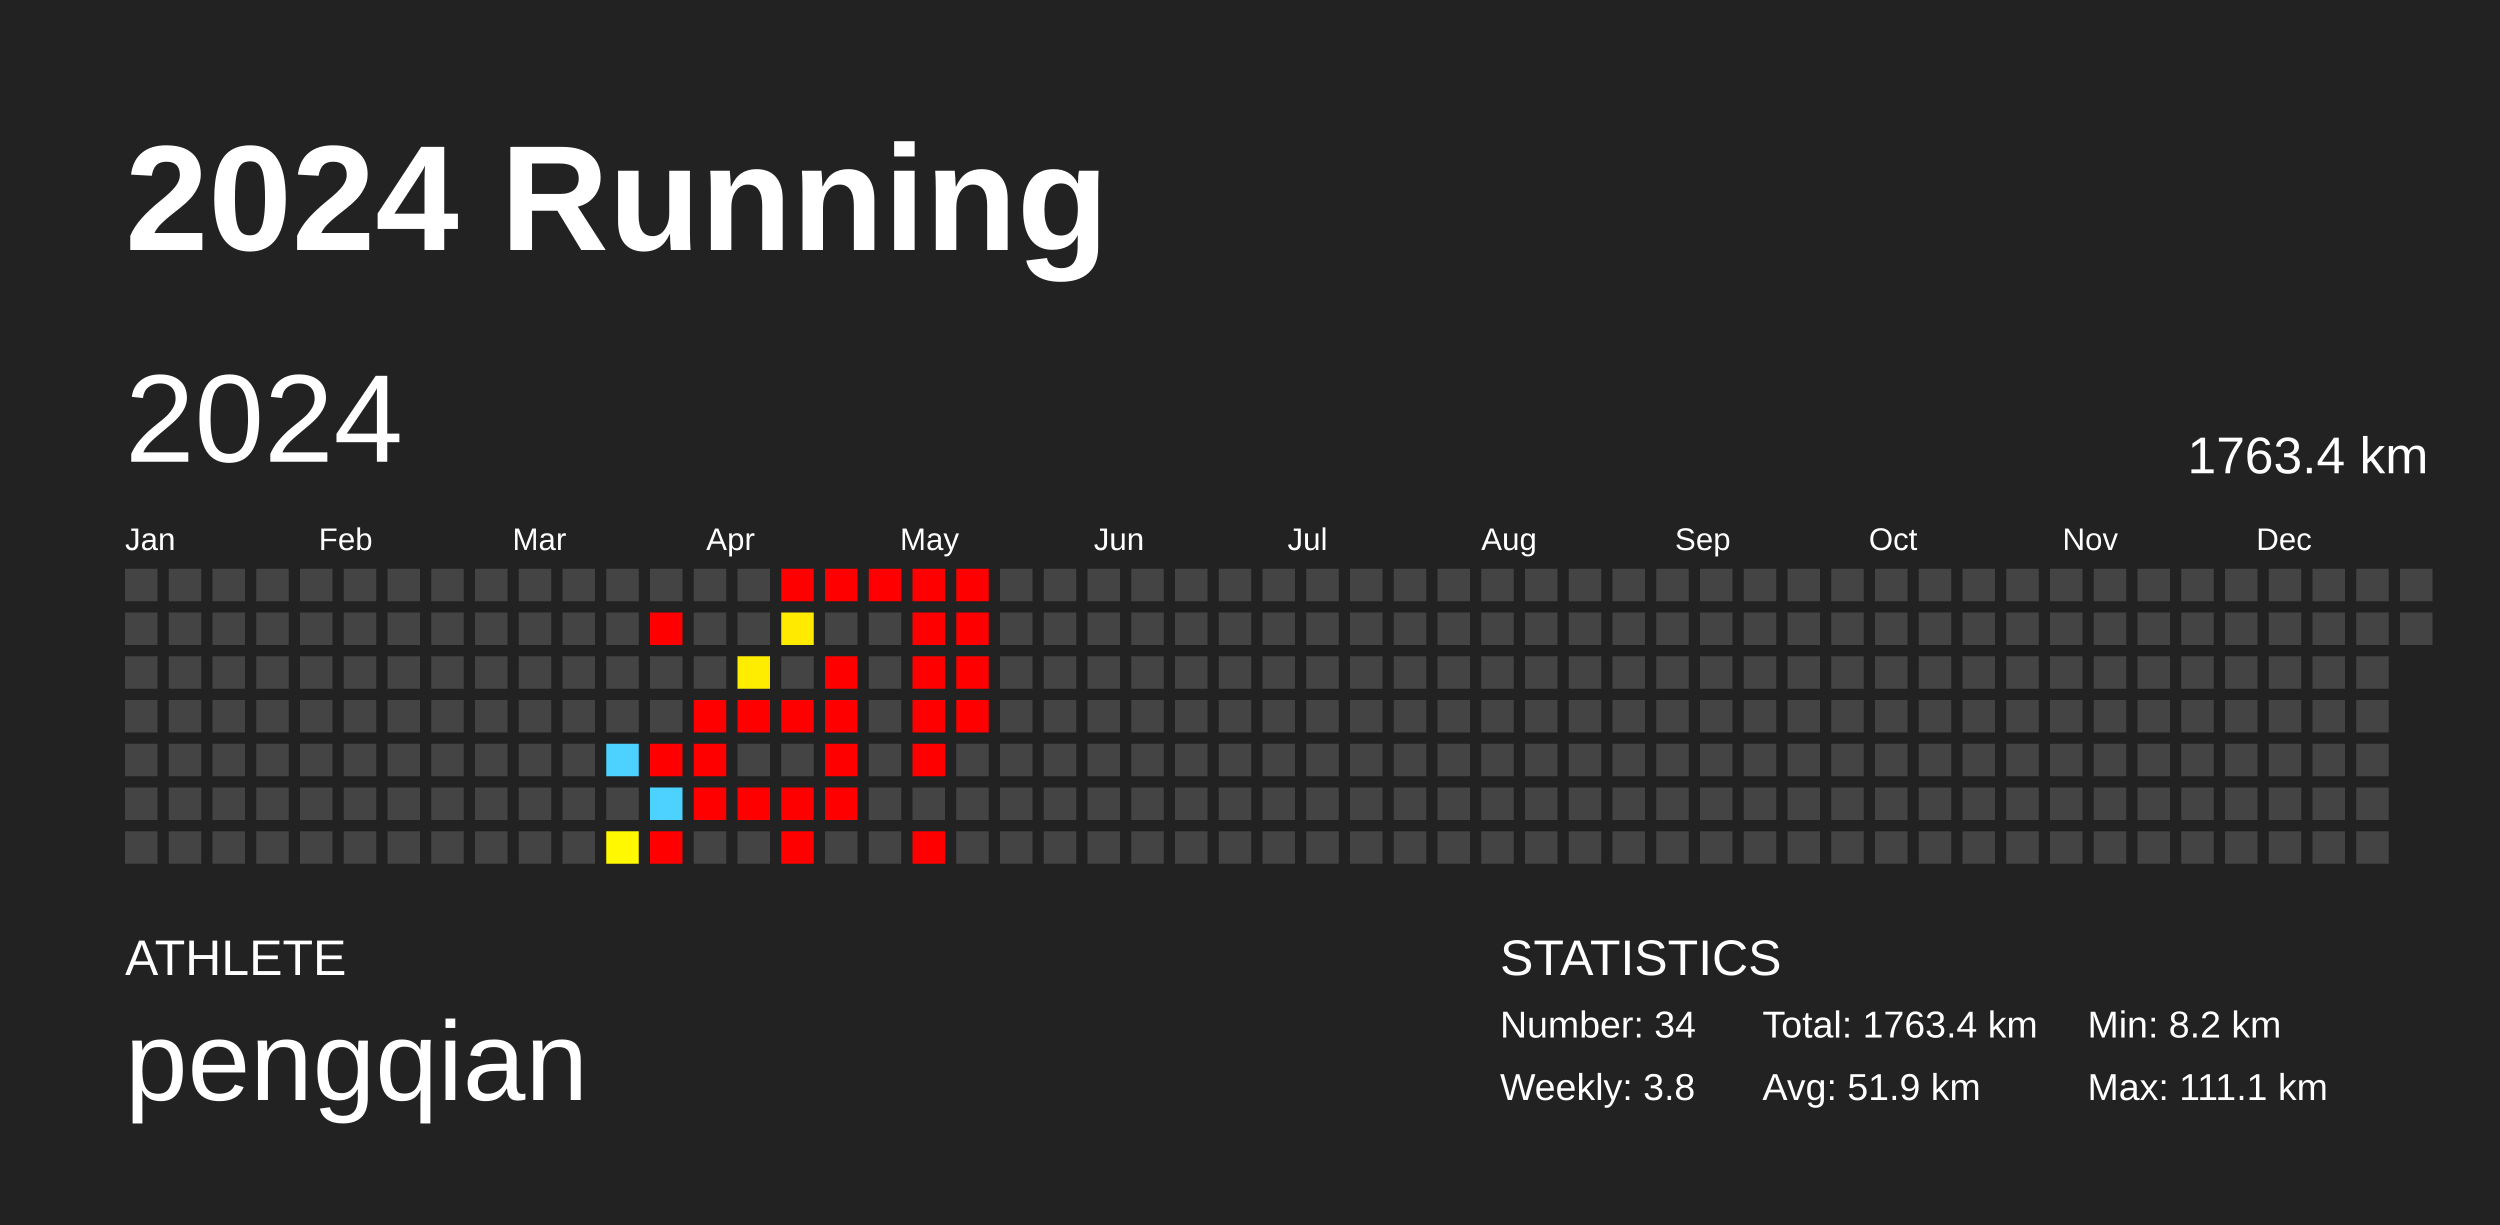
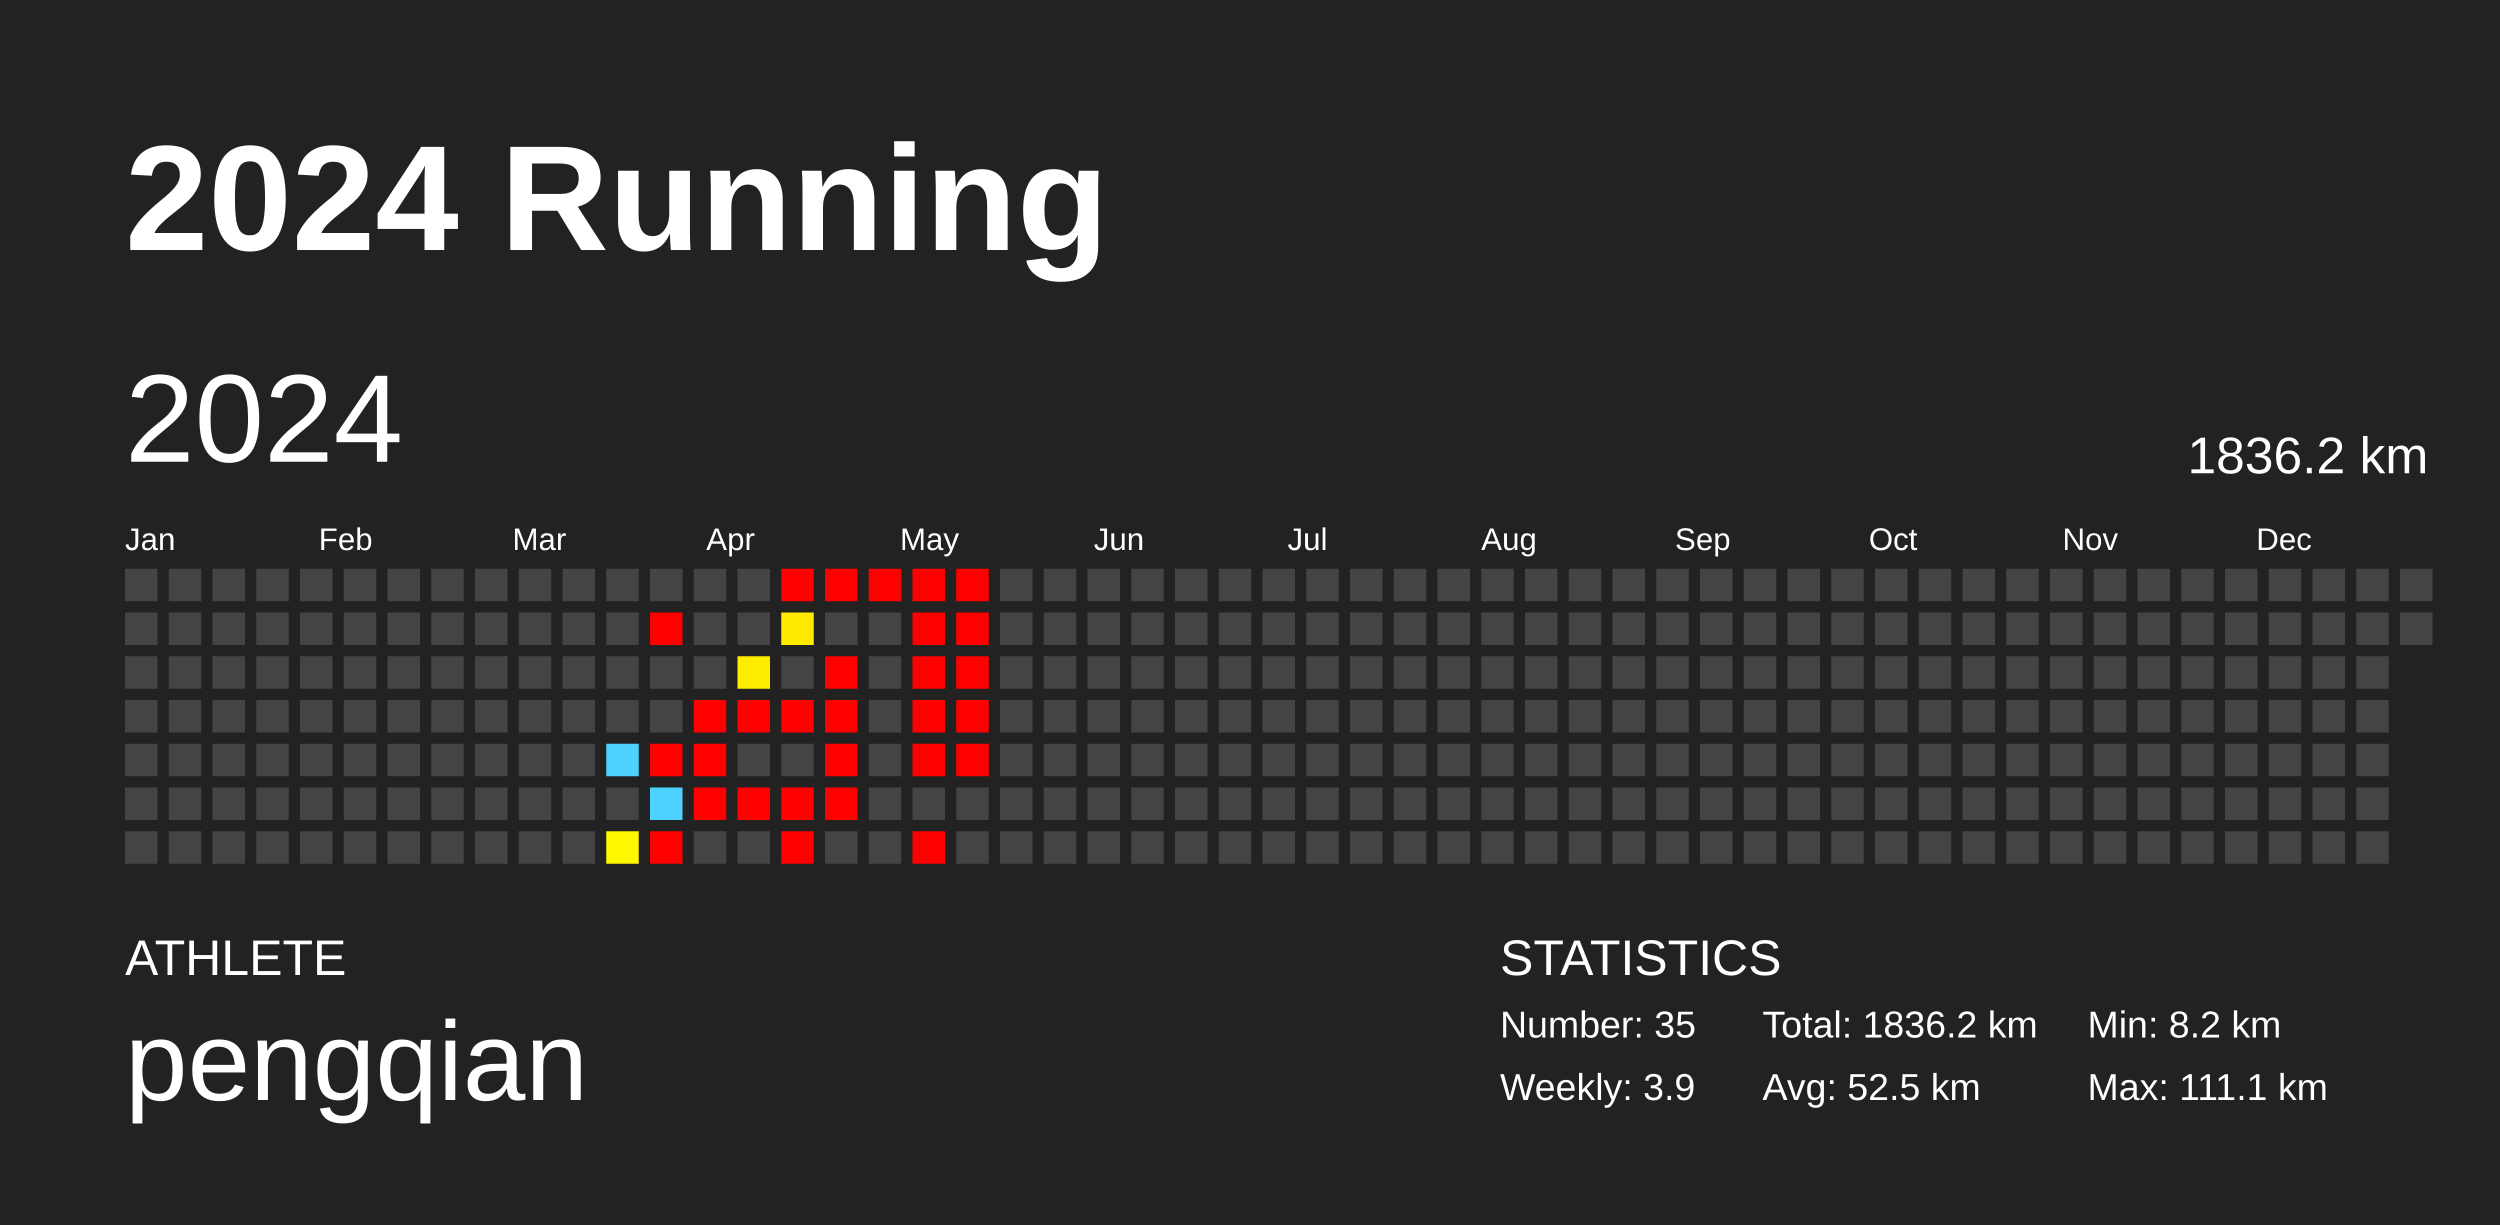
<svg xmlns="http://www.w3.org/2000/svg" baseProfile="full" height="98mm" version="1.1" viewBox="0,0,200,98" width="200mm">
  <defs />
  <rect fill="#222222" height="98" width="200" x="0" y="0" />
  <text fill="#FFFFFF" style="font-size:12px; font-family:Arial; font-weight:bold;" x="10" y="20">2024 Running</text>
  <text fill="#FFFFFF" style="font-size:4px; font-family:Arial" x="10" y="78">ATHLETE</text>
  <text fill="#FFFFFF" style="font-size:9px; font-family:Arial" x="10" y="88">pengqian</text>
  <text fill="#FFFFFF" style="font-size:4px; font-family:Arial" x="120" y="78">STATISTICS</text>
-   <text fill="#FFFFFF" style="font-size:3px; font-family:Arial" x="120" y="83">Number: 34</text>
-   <text fill="#FFFFFF" style="font-size:3px; font-family:Arial" x="120" y="88">Weekly: 3.8</text>
-   <text fill="#FFFFFF" style="font-size:3px; font-family:Arial" x="141" y="83">Total: 1763.4 km</text>
-   <text fill="#FFFFFF" style="font-size:3px; font-family:Arial" x="141" y="88">Avg: 51.9 km</text>
+   <text fill="#FFFFFF" style="font-size:3px; font-family:Arial" x="120" y="83">Number: 35</text>
+   <text fill="#FFFFFF" style="font-size:3px; font-family:Arial" x="120" y="88">Weekly: 3.9</text>
+   <text fill="#FFFFFF" style="font-size:3px; font-family:Arial" x="141" y="83">Total: 1836.2 km</text>
+   <text fill="#FFFFFF" style="font-size:3px; font-family:Arial" x="141" y="88">Avg: 52.5 km</text>
  <text fill="#FFFFFF" style="font-size:3px; font-family:Arial" x="167" y="83">Min: 8.2 km</text>
  <text fill="#FFFFFF" style="font-size:3px; font-family:Arial" x="167" y="88">Max: 111.1 km</text>
  <text dominant-baseline="hanging" fill="#FFFFFF" style="font-size:10.0px; font-family:Arial;" x="10" y="30">2024</text>
-   <text dominant-baseline="hanging" fill="#FFFFFF" style="font-size:4.125px; font-family:Arial;" x="175" y="35">1763.4 km</text>
+   <text dominant-baseline="hanging" fill="#FFFFFF" style="font-size:4.125px; font-family:Arial;" x="175" y="35">1836.2 km</text>
  <text fill="#FFFFFF" style="font-size:2.5px; font-family:Arial" x="10.0" y="44">Jan</text>
  <text fill="#FFFFFF" style="font-size:2.5px; font-family:Arial" x="25.5" y="44">Feb</text>
  <text fill="#FFFFFF" style="font-size:2.5px; font-family:Arial" x="41.0" y="44">Mar</text>
  <text fill="#FFFFFF" style="font-size:2.5px; font-family:Arial" x="56.5" y="44">Apr</text>
  <text fill="#FFFFFF" style="font-size:2.5px; font-family:Arial" x="72.0" y="44">May</text>
  <text fill="#FFFFFF" style="font-size:2.5px; font-family:Arial" x="87.5" y="44">Jun</text>
  <text fill="#FFFFFF" style="font-size:2.5px; font-family:Arial" x="103.0" y="44">Jul</text>
  <text fill="#FFFFFF" style="font-size:2.5px; font-family:Arial" x="118.5" y="44">Aug</text>
  <text fill="#FFFFFF" style="font-size:2.5px; font-family:Arial" x="134.0" y="44">Sep</text>
  <text fill="#FFFFFF" style="font-size:2.5px; font-family:Arial" x="149.5" y="44">Oct</text>
  <text fill="#FFFFFF" style="font-size:2.5px; font-family:Arial" x="165.0" y="44">Nov</text>
  <text fill="#FFFFFF" style="font-size:2.5px; font-family:Arial" x="180.5" y="44">Dec</text>
  <rect fill="#444444" height="2.6" width="2.6" x="10.0" y="45.5" />
  <rect fill="#444444" height="2.6" width="2.6" x="10.0" y="49.0" />
  <rect fill="#444444" height="2.6" width="2.6" x="10.0" y="52.5" />
  <rect fill="#444444" height="2.6" width="2.6" x="10.0" y="56.0" />
  <rect fill="#444444" height="2.6" width="2.6" x="10.0" y="59.5" />
  <rect fill="#444444" height="2.6" width="2.6" x="10.0" y="63.0" />
  <rect fill="#444444" height="2.6" width="2.6" x="10.0" y="66.5" />
  <rect fill="#444444" height="2.6" width="2.6" x="13.5" y="45.5" />
  <rect fill="#444444" height="2.6" width="2.6" x="13.5" y="49.0" />
  <rect fill="#444444" height="2.6" width="2.6" x="13.5" y="52.5" />
  <rect fill="#444444" height="2.6" width="2.6" x="13.5" y="56.0" />
  <rect fill="#444444" height="2.6" width="2.6" x="13.5" y="59.5" />
  <rect fill="#444444" height="2.6" width="2.6" x="13.5" y="63.0" />
  <rect fill="#444444" height="2.6" width="2.6" x="13.5" y="66.5" />
  <rect fill="#444444" height="2.6" width="2.6" x="17.0" y="45.5" />
  <rect fill="#444444" height="2.6" width="2.6" x="17.0" y="49.0" />
  <rect fill="#444444" height="2.6" width="2.6" x="17.0" y="52.5" />
  <rect fill="#444444" height="2.6" width="2.6" x="17.0" y="56.0" />
  <rect fill="#444444" height="2.6" width="2.6" x="17.0" y="59.5" />
  <rect fill="#444444" height="2.6" width="2.6" x="17.0" y="63.0" />
  <rect fill="#444444" height="2.6" width="2.6" x="17.0" y="66.5" />
  <rect fill="#444444" height="2.6" width="2.6" x="20.5" y="45.5" />
  <rect fill="#444444" height="2.6" width="2.6" x="20.5" y="49.0" />
  <rect fill="#444444" height="2.6" width="2.6" x="20.5" y="52.5" />
  <rect fill="#444444" height="2.6" width="2.6" x="20.5" y="56.0" />
  <rect fill="#444444" height="2.6" width="2.6" x="20.5" y="59.5" />
  <rect fill="#444444" height="2.6" width="2.6" x="20.5" y="63.0" />
  <rect fill="#444444" height="2.6" width="2.6" x="20.5" y="66.5" />
  <rect fill="#444444" height="2.6" width="2.6" x="24.0" y="45.5" />
  <rect fill="#444444" height="2.6" width="2.6" x="24.0" y="49.0" />
  <rect fill="#444444" height="2.6" width="2.6" x="24.0" y="52.5" />
  <rect fill="#444444" height="2.6" width="2.6" x="24.0" y="56.0" />
  <rect fill="#444444" height="2.6" width="2.6" x="24.0" y="59.5" />
  <rect fill="#444444" height="2.6" width="2.6" x="24.0" y="63.0" />
  <rect fill="#444444" height="2.6" width="2.6" x="24.0" y="66.5" />
  <rect fill="#444444" height="2.6" width="2.6" x="27.5" y="45.5" />
  <rect fill="#444444" height="2.6" width="2.6" x="27.5" y="49.0" />
  <rect fill="#444444" height="2.6" width="2.6" x="27.5" y="52.5" />
  <rect fill="#444444" height="2.6" width="2.6" x="27.5" y="56.0" />
  <rect fill="#444444" height="2.6" width="2.6" x="27.5" y="59.5" />
  <rect fill="#444444" height="2.6" width="2.6" x="27.5" y="63.0" />
  <rect fill="#444444" height="2.6" width="2.6" x="27.5" y="66.5" />
  <rect fill="#444444" height="2.6" width="2.6" x="31.0" y="45.5" />
  <rect fill="#444444" height="2.6" width="2.6" x="31.0" y="49.0" />
  <rect fill="#444444" height="2.6" width="2.6" x="31.0" y="52.5" />
  <rect fill="#444444" height="2.6" width="2.6" x="31.0" y="56.0" />
  <rect fill="#444444" height="2.6" width="2.6" x="31.0" y="59.5" />
  <rect fill="#444444" height="2.6" width="2.6" x="31.0" y="63.0" />
  <rect fill="#444444" height="2.6" width="2.6" x="31.0" y="66.5" />
  <rect fill="#444444" height="2.6" width="2.6" x="34.5" y="45.5" />
  <rect fill="#444444" height="2.6" width="2.6" x="34.5" y="49.0" />
  <rect fill="#444444" height="2.6" width="2.6" x="34.5" y="52.5" />
  <rect fill="#444444" height="2.6" width="2.6" x="34.5" y="56.0" />
  <rect fill="#444444" height="2.6" width="2.6" x="34.5" y="59.5" />
  <rect fill="#444444" height="2.6" width="2.6" x="34.5" y="63.0" />
  <rect fill="#444444" height="2.6" width="2.6" x="34.5" y="66.5" />
  <rect fill="#444444" height="2.6" width="2.6" x="38.0" y="45.5" />
  <rect fill="#444444" height="2.6" width="2.6" x="38.0" y="49.0" />
  <rect fill="#444444" height="2.6" width="2.6" x="38.0" y="52.5" />
  <rect fill="#444444" height="2.6" width="2.6" x="38.0" y="56.0" />
  <rect fill="#444444" height="2.6" width="2.6" x="38.0" y="59.5" />
  <rect fill="#444444" height="2.6" width="2.6" x="38.0" y="63.0" />
  <rect fill="#444444" height="2.6" width="2.6" x="38.0" y="66.5" />
  <rect fill="#444444" height="2.6" width="2.6" x="41.5" y="45.5" />
  <rect fill="#444444" height="2.6" width="2.6" x="41.5" y="49.0" />
  <rect fill="#444444" height="2.6" width="2.6" x="41.5" y="52.5" />
  <rect fill="#444444" height="2.6" width="2.6" x="41.5" y="56.0" />
  <rect fill="#444444" height="2.6" width="2.6" x="41.5" y="59.5" />
  <rect fill="#444444" height="2.6" width="2.6" x="41.5" y="63.0" />
  <rect fill="#444444" height="2.6" width="2.6" x="41.5" y="66.5" />
  <rect fill="#444444" height="2.6" width="2.6" x="45.0" y="45.5" />
  <rect fill="#444444" height="2.6" width="2.6" x="45.0" y="49.0" />
  <rect fill="#444444" height="2.6" width="2.6" x="45.0" y="52.5" />
  <rect fill="#444444" height="2.6" width="2.6" x="45.0" y="56.0" />
  <rect fill="#444444" height="2.6" width="2.6" x="45.0" y="59.5" />
  <rect fill="#444444" height="2.6" width="2.6" x="45.0" y="63.0" />
  <rect fill="#444444" height="2.6" width="2.6" x="45.0" y="66.5" />
  <rect fill="#444444" height="2.6" width="2.6" x="48.5" y="45.5" />
  <rect fill="#444444" height="2.6" width="2.6" x="48.5" y="49.0" />
  <rect fill="#444444" height="2.6" width="2.6" x="48.5" y="52.5" />
  <rect fill="#444444" height="2.6" width="2.6" x="48.5" y="56.0" />
  <rect fill="#4dd2ff" height="2.6" width="2.6" x="48.5" y="59.5" />
  <rect fill="#444444" height="2.6" width="2.6" x="48.5" y="63.0" />
  <rect fill="#fff800" height="2.6" width="2.6" x="48.5" y="66.5" />
  <rect fill="#444444" height="2.6" width="2.6" x="52.0" y="45.5" />
  <rect fill="red" height="2.6" width="2.6" x="52.0" y="49.0" />
  <rect fill="#444444" height="2.6" width="2.6" x="52.0" y="52.5" />
  <rect fill="#444444" height="2.6" width="2.6" x="52.0" y="56.0" />
  <rect fill="red" height="2.6" width="2.6" x="52.0" y="59.5" />
  <rect fill="#4dd2ff" height="2.6" width="2.6" x="52.0" y="63.0" />
  <rect fill="red" height="2.6" width="2.6" x="52.0" y="66.5" />
  <rect fill="#444444" height="2.6" width="2.6" x="55.5" y="45.5" />
  <rect fill="#444444" height="2.6" width="2.6" x="55.5" y="49.0" />
  <rect fill="#444444" height="2.6" width="2.6" x="55.5" y="52.5" />
  <rect fill="red" height="2.6" width="2.6" x="55.5" y="56.0" />
  <rect fill="red" height="2.6" width="2.6" x="55.5" y="59.5" />
  <rect fill="red" height="2.6" width="2.6" x="55.5" y="63.0" />
  <rect fill="#444444" height="2.6" width="2.6" x="55.5" y="66.5" />
  <rect fill="#444444" height="2.6" width="2.6" x="59.0" y="45.5" />
  <rect fill="#444444" height="2.6" width="2.6" x="59.0" y="49.0" />
  <rect fill="#ffed00" height="2.6" width="2.6" x="59.0" y="52.5" />
  <rect fill="red" height="2.6" width="2.6" x="59.0" y="56.0" />
  <rect fill="#444444" height="2.6" width="2.6" x="59.0" y="59.5" />
  <rect fill="red" height="2.6" width="2.6" x="59.0" y="63.0" />
  <rect fill="#444444" height="2.6" width="2.6" x="59.0" y="66.5" />
  <rect fill="red" height="2.6" width="2.6" x="62.5" y="45.5" />
  <rect fill="#ffea00" height="2.6" width="2.6" x="62.5" y="49.0" />
  <rect fill="#444444" height="2.6" width="2.6" x="62.5" y="52.5" />
  <rect fill="red" height="2.6" width="2.6" x="62.5" y="56.0" />
  <rect fill="#444444" height="2.6" width="2.6" x="62.5" y="59.5" />
  <rect fill="red" height="2.6" width="2.6" x="62.5" y="63.0" />
  <rect fill="red" height="2.6" width="2.6" x="62.5" y="66.5" />
  <rect fill="red" height="2.6" width="2.6" x="66.0" y="45.5" />
  <rect fill="#444444" height="2.6" width="2.6" x="66.0" y="49.0" />
  <rect fill="red" height="2.6" width="2.6" x="66.0" y="52.5" />
  <rect fill="red" height="2.6" width="2.6" x="66.0" y="56.0" />
  <rect fill="red" height="2.6" width="2.6" x="66.0" y="59.5" />
  <rect fill="red" height="2.6" width="2.6" x="66.0" y="63.0" />
  <rect fill="#444444" height="2.6" width="2.6" x="66.0" y="66.5" />
  <rect fill="red" height="2.6" width="2.6" x="69.5" y="45.5" />
  <rect fill="#444444" height="2.6" width="2.6" x="69.5" y="49.0" />
  <rect fill="#444444" height="2.6" width="2.6" x="69.5" y="52.5" />
  <rect fill="#444444" height="2.6" width="2.6" x="69.5" y="56.0" />
  <rect fill="#444444" height="2.6" width="2.6" x="69.5" y="59.5" />
  <rect fill="#444444" height="2.6" width="2.6" x="69.5" y="63.0" />
  <rect fill="#444444" height="2.6" width="2.6" x="69.5" y="66.5" />
  <rect fill="red" height="2.6" width="2.6" x="73.0" y="45.5" />
  <rect fill="red" height="2.6" width="2.6" x="73.0" y="49.0" />
  <rect fill="red" height="2.6" width="2.6" x="73.0" y="52.5" />
  <rect fill="red" height="2.6" width="2.6" x="73.0" y="56.0" />
  <rect fill="red" height="2.6" width="2.6" x="73.0" y="59.5" />
  <rect fill="#444444" height="2.6" width="2.6" x="73.0" y="63.0" />
  <rect fill="red" height="2.6" width="2.6" x="73.0" y="66.5" />
  <rect fill="red" height="2.6" width="2.6" x="76.5" y="45.5" />
  <rect fill="red" height="2.6" width="2.6" x="76.5" y="49.0" />
  <rect fill="red" height="2.6" width="2.6" x="76.5" y="52.5" />
  <rect fill="red" height="2.6" width="2.6" x="76.5" y="56.0" />
-   <rect fill="#444444" height="2.6" width="2.6" x="76.5" y="59.5" />
+   <rect fill="red" height="2.6" width="2.6" x="76.5" y="59.5" />
  <rect fill="#444444" height="2.6" width="2.6" x="76.5" y="63.0" />
  <rect fill="#444444" height="2.6" width="2.6" x="76.5" y="66.5" />
  <rect fill="#444444" height="2.6" width="2.6" x="80.0" y="45.5" />
  <rect fill="#444444" height="2.6" width="2.6" x="80.0" y="49.0" />
  <rect fill="#444444" height="2.6" width="2.6" x="80.0" y="52.5" />
  <rect fill="#444444" height="2.6" width="2.6" x="80.0" y="56.0" />
  <rect fill="#444444" height="2.6" width="2.6" x="80.0" y="59.5" />
  <rect fill="#444444" height="2.6" width="2.6" x="80.0" y="63.0" />
  <rect fill="#444444" height="2.6" width="2.6" x="80.0" y="66.5" />
  <rect fill="#444444" height="2.6" width="2.6" x="83.5" y="45.5" />
  <rect fill="#444444" height="2.6" width="2.6" x="83.5" y="49.0" />
  <rect fill="#444444" height="2.6" width="2.6" x="83.5" y="52.5" />
  <rect fill="#444444" height="2.6" width="2.6" x="83.5" y="56.0" />
  <rect fill="#444444" height="2.6" width="2.6" x="83.5" y="59.5" />
  <rect fill="#444444" height="2.6" width="2.6" x="83.5" y="63.0" />
  <rect fill="#444444" height="2.6" width="2.6" x="83.5" y="66.5" />
  <rect fill="#444444" height="2.6" width="2.6" x="87.0" y="45.5" />
  <rect fill="#444444" height="2.6" width="2.6" x="87.0" y="49.0" />
  <rect fill="#444444" height="2.6" width="2.6" x="87.0" y="52.5" />
  <rect fill="#444444" height="2.6" width="2.6" x="87.0" y="56.0" />
  <rect fill="#444444" height="2.6" width="2.6" x="87.0" y="59.5" />
  <rect fill="#444444" height="2.6" width="2.6" x="87.0" y="63.0" />
  <rect fill="#444444" height="2.6" width="2.6" x="87.0" y="66.5" />
  <rect fill="#444444" height="2.6" width="2.6" x="90.5" y="45.5" />
  <rect fill="#444444" height="2.6" width="2.6" x="90.5" y="49.0" />
  <rect fill="#444444" height="2.6" width="2.6" x="90.5" y="52.5" />
  <rect fill="#444444" height="2.6" width="2.6" x="90.5" y="56.0" />
  <rect fill="#444444" height="2.6" width="2.6" x="90.5" y="59.5" />
  <rect fill="#444444" height="2.6" width="2.6" x="90.5" y="63.0" />
  <rect fill="#444444" height="2.6" width="2.6" x="90.5" y="66.5" />
  <rect fill="#444444" height="2.6" width="2.6" x="94.0" y="45.5" />
  <rect fill="#444444" height="2.6" width="2.6" x="94.0" y="49.0" />
  <rect fill="#444444" height="2.6" width="2.6" x="94.0" y="52.5" />
  <rect fill="#444444" height="2.6" width="2.6" x="94.0" y="56.0" />
  <rect fill="#444444" height="2.6" width="2.6" x="94.0" y="59.5" />
  <rect fill="#444444" height="2.6" width="2.6" x="94.0" y="63.0" />
  <rect fill="#444444" height="2.6" width="2.6" x="94.0" y="66.5" />
  <rect fill="#444444" height="2.6" width="2.6" x="97.5" y="45.5" />
  <rect fill="#444444" height="2.6" width="2.6" x="97.5" y="49.0" />
  <rect fill="#444444" height="2.6" width="2.6" x="97.5" y="52.5" />
  <rect fill="#444444" height="2.6" width="2.6" x="97.5" y="56.0" />
  <rect fill="#444444" height="2.6" width="2.6" x="97.5" y="59.5" />
  <rect fill="#444444" height="2.6" width="2.6" x="97.5" y="63.0" />
  <rect fill="#444444" height="2.6" width="2.6" x="97.5" y="66.5" />
  <rect fill="#444444" height="2.6" width="2.6" x="101.0" y="45.5" />
  <rect fill="#444444" height="2.6" width="2.6" x="101.0" y="49.0" />
  <rect fill="#444444" height="2.6" width="2.6" x="101.0" y="52.5" />
  <rect fill="#444444" height="2.6" width="2.6" x="101.0" y="56.0" />
  <rect fill="#444444" height="2.6" width="2.6" x="101.0" y="59.5" />
  <rect fill="#444444" height="2.6" width="2.6" x="101.0" y="63.0" />
  <rect fill="#444444" height="2.6" width="2.6" x="101.0" y="66.5" />
  <rect fill="#444444" height="2.6" width="2.6" x="104.5" y="45.5" />
  <rect fill="#444444" height="2.6" width="2.6" x="104.5" y="49.0" />
  <rect fill="#444444" height="2.6" width="2.6" x="104.5" y="52.5" />
  <rect fill="#444444" height="2.6" width="2.6" x="104.5" y="56.0" />
  <rect fill="#444444" height="2.6" width="2.6" x="104.5" y="59.5" />
  <rect fill="#444444" height="2.6" width="2.6" x="104.5" y="63.0" />
  <rect fill="#444444" height="2.6" width="2.6" x="104.5" y="66.5" />
  <rect fill="#444444" height="2.6" width="2.6" x="108.0" y="45.5" />
  <rect fill="#444444" height="2.6" width="2.6" x="108.0" y="49.0" />
  <rect fill="#444444" height="2.6" width="2.6" x="108.0" y="52.5" />
  <rect fill="#444444" height="2.6" width="2.6" x="108.0" y="56.0" />
  <rect fill="#444444" height="2.6" width="2.6" x="108.0" y="59.5" />
  <rect fill="#444444" height="2.6" width="2.6" x="108.0" y="63.0" />
  <rect fill="#444444" height="2.6" width="2.6" x="108.0" y="66.5" />
  <rect fill="#444444" height="2.6" width="2.6" x="111.5" y="45.5" />
  <rect fill="#444444" height="2.6" width="2.6" x="111.5" y="49.0" />
  <rect fill="#444444" height="2.6" width="2.6" x="111.5" y="52.5" />
  <rect fill="#444444" height="2.6" width="2.6" x="111.5" y="56.0" />
  <rect fill="#444444" height="2.6" width="2.6" x="111.5" y="59.5" />
  <rect fill="#444444" height="2.6" width="2.6" x="111.5" y="63.0" />
  <rect fill="#444444" height="2.6" width="2.6" x="111.5" y="66.5" />
  <rect fill="#444444" height="2.6" width="2.6" x="115.0" y="45.5" />
  <rect fill="#444444" height="2.6" width="2.6" x="115.0" y="49.0" />
  <rect fill="#444444" height="2.6" width="2.6" x="115.0" y="52.5" />
  <rect fill="#444444" height="2.6" width="2.6" x="115.0" y="56.0" />
  <rect fill="#444444" height="2.6" width="2.6" x="115.0" y="59.5" />
  <rect fill="#444444" height="2.6" width="2.6" x="115.0" y="63.0" />
  <rect fill="#444444" height="2.6" width="2.6" x="115.0" y="66.5" />
  <rect fill="#444444" height="2.6" width="2.6" x="118.5" y="45.5" />
  <rect fill="#444444" height="2.6" width="2.6" x="118.5" y="49.0" />
  <rect fill="#444444" height="2.6" width="2.6" x="118.5" y="52.5" />
  <rect fill="#444444" height="2.6" width="2.6" x="118.5" y="56.0" />
  <rect fill="#444444" height="2.6" width="2.6" x="118.5" y="59.5" />
  <rect fill="#444444" height="2.6" width="2.6" x="118.5" y="63.0" />
  <rect fill="#444444" height="2.6" width="2.6" x="118.5" y="66.5" />
  <rect fill="#444444" height="2.6" width="2.6" x="122.0" y="45.5" />
  <rect fill="#444444" height="2.6" width="2.6" x="122.0" y="49.0" />
  <rect fill="#444444" height="2.6" width="2.6" x="122.0" y="52.5" />
  <rect fill="#444444" height="2.6" width="2.6" x="122.0" y="56.0" />
  <rect fill="#444444" height="2.6" width="2.6" x="122.0" y="59.5" />
  <rect fill="#444444" height="2.6" width="2.6" x="122.0" y="63.0" />
  <rect fill="#444444" height="2.6" width="2.6" x="122.0" y="66.5" />
  <rect fill="#444444" height="2.6" width="2.6" x="125.5" y="45.5" />
  <rect fill="#444444" height="2.6" width="2.6" x="125.5" y="49.0" />
  <rect fill="#444444" height="2.6" width="2.6" x="125.5" y="52.5" />
  <rect fill="#444444" height="2.6" width="2.6" x="125.5" y="56.0" />
  <rect fill="#444444" height="2.6" width="2.6" x="125.5" y="59.5" />
  <rect fill="#444444" height="2.6" width="2.6" x="125.5" y="63.0" />
  <rect fill="#444444" height="2.6" width="2.6" x="125.5" y="66.5" />
  <rect fill="#444444" height="2.6" width="2.6" x="129.0" y="45.5" />
  <rect fill="#444444" height="2.6" width="2.6" x="129.0" y="49.0" />
  <rect fill="#444444" height="2.6" width="2.6" x="129.0" y="52.5" />
  <rect fill="#444444" height="2.6" width="2.6" x="129.0" y="56.0" />
  <rect fill="#444444" height="2.6" width="2.6" x="129.0" y="59.5" />
  <rect fill="#444444" height="2.6" width="2.6" x="129.0" y="63.0" />
  <rect fill="#444444" height="2.6" width="2.6" x="129.0" y="66.5" />
  <rect fill="#444444" height="2.6" width="2.6" x="132.5" y="45.5" />
  <rect fill="#444444" height="2.6" width="2.6" x="132.5" y="49.0" />
  <rect fill="#444444" height="2.6" width="2.6" x="132.5" y="52.5" />
  <rect fill="#444444" height="2.6" width="2.6" x="132.5" y="56.0" />
  <rect fill="#444444" height="2.6" width="2.6" x="132.5" y="59.5" />
  <rect fill="#444444" height="2.6" width="2.6" x="132.5" y="63.0" />
  <rect fill="#444444" height="2.6" width="2.6" x="132.5" y="66.5" />
  <rect fill="#444444" height="2.6" width="2.6" x="136.0" y="45.5" />
  <rect fill="#444444" height="2.6" width="2.6" x="136.0" y="49.0" />
  <rect fill="#444444" height="2.6" width="2.6" x="136.0" y="52.5" />
  <rect fill="#444444" height="2.6" width="2.6" x="136.0" y="56.0" />
  <rect fill="#444444" height="2.6" width="2.6" x="136.0" y="59.5" />
  <rect fill="#444444" height="2.6" width="2.6" x="136.0" y="63.0" />
  <rect fill="#444444" height="2.6" width="2.6" x="136.0" y="66.5" />
  <rect fill="#444444" height="2.6" width="2.6" x="139.5" y="45.5" />
  <rect fill="#444444" height="2.6" width="2.6" x="139.5" y="49.0" />
  <rect fill="#444444" height="2.6" width="2.6" x="139.5" y="52.5" />
  <rect fill="#444444" height="2.6" width="2.6" x="139.5" y="56.0" />
  <rect fill="#444444" height="2.6" width="2.6" x="139.5" y="59.5" />
  <rect fill="#444444" height="2.6" width="2.6" x="139.5" y="63.0" />
  <rect fill="#444444" height="2.6" width="2.6" x="139.5" y="66.5" />
  <rect fill="#444444" height="2.6" width="2.6" x="143.0" y="45.5" />
  <rect fill="#444444" height="2.6" width="2.6" x="143.0" y="49.0" />
  <rect fill="#444444" height="2.6" width="2.6" x="143.0" y="52.5" />
  <rect fill="#444444" height="2.6" width="2.6" x="143.0" y="56.0" />
  <rect fill="#444444" height="2.6" width="2.6" x="143.0" y="59.5" />
  <rect fill="#444444" height="2.6" width="2.6" x="143.0" y="63.0" />
  <rect fill="#444444" height="2.6" width="2.6" x="143.0" y="66.5" />
  <rect fill="#444444" height="2.6" width="2.6" x="146.5" y="45.5" />
  <rect fill="#444444" height="2.6" width="2.6" x="146.5" y="49.0" />
  <rect fill="#444444" height="2.6" width="2.6" x="146.5" y="52.5" />
  <rect fill="#444444" height="2.6" width="2.6" x="146.5" y="56.0" />
  <rect fill="#444444" height="2.6" width="2.6" x="146.5" y="59.5" />
  <rect fill="#444444" height="2.6" width="2.6" x="146.5" y="63.0" />
  <rect fill="#444444" height="2.6" width="2.6" x="146.5" y="66.5" />
  <rect fill="#444444" height="2.6" width="2.6" x="150.0" y="45.5" />
  <rect fill="#444444" height="2.6" width="2.6" x="150.0" y="49.0" />
  <rect fill="#444444" height="2.6" width="2.6" x="150.0" y="52.5" />
  <rect fill="#444444" height="2.6" width="2.6" x="150.0" y="56.0" />
  <rect fill="#444444" height="2.6" width="2.6" x="150.0" y="59.5" />
  <rect fill="#444444" height="2.6" width="2.6" x="150.0" y="63.0" />
  <rect fill="#444444" height="2.6" width="2.6" x="150.0" y="66.5" />
  <rect fill="#444444" height="2.6" width="2.6" x="153.5" y="45.5" />
  <rect fill="#444444" height="2.6" width="2.6" x="153.5" y="49.0" />
  <rect fill="#444444" height="2.6" width="2.6" x="153.5" y="52.5" />
  <rect fill="#444444" height="2.6" width="2.6" x="153.5" y="56.0" />
  <rect fill="#444444" height="2.6" width="2.6" x="153.5" y="59.5" />
  <rect fill="#444444" height="2.6" width="2.6" x="153.5" y="63.0" />
  <rect fill="#444444" height="2.6" width="2.6" x="153.5" y="66.5" />
  <rect fill="#444444" height="2.6" width="2.6" x="157.0" y="45.5" />
  <rect fill="#444444" height="2.6" width="2.6" x="157.0" y="49.0" />
  <rect fill="#444444" height="2.6" width="2.6" x="157.0" y="52.5" />
  <rect fill="#444444" height="2.6" width="2.6" x="157.0" y="56.0" />
  <rect fill="#444444" height="2.6" width="2.6" x="157.0" y="59.5" />
  <rect fill="#444444" height="2.6" width="2.6" x="157.0" y="63.0" />
  <rect fill="#444444" height="2.6" width="2.6" x="157.0" y="66.5" />
  <rect fill="#444444" height="2.6" width="2.6" x="160.5" y="45.5" />
  <rect fill="#444444" height="2.6" width="2.6" x="160.5" y="49.0" />
  <rect fill="#444444" height="2.6" width="2.6" x="160.5" y="52.5" />
  <rect fill="#444444" height="2.6" width="2.6" x="160.5" y="56.0" />
  <rect fill="#444444" height="2.6" width="2.6" x="160.5" y="59.5" />
  <rect fill="#444444" height="2.6" width="2.6" x="160.5" y="63.0" />
  <rect fill="#444444" height="2.6" width="2.6" x="160.5" y="66.5" />
  <rect fill="#444444" height="2.6" width="2.6" x="164.0" y="45.5" />
  <rect fill="#444444" height="2.6" width="2.6" x="164.0" y="49.0" />
  <rect fill="#444444" height="2.6" width="2.6" x="164.0" y="52.5" />
  <rect fill="#444444" height="2.6" width="2.6" x="164.0" y="56.0" />
  <rect fill="#444444" height="2.6" width="2.6" x="164.0" y="59.5" />
  <rect fill="#444444" height="2.6" width="2.6" x="164.0" y="63.0" />
  <rect fill="#444444" height="2.6" width="2.6" x="164.0" y="66.5" />
  <rect fill="#444444" height="2.6" width="2.6" x="167.5" y="45.5" />
  <rect fill="#444444" height="2.6" width="2.6" x="167.5" y="49.0" />
  <rect fill="#444444" height="2.6" width="2.6" x="167.5" y="52.5" />
  <rect fill="#444444" height="2.6" width="2.6" x="167.5" y="56.0" />
  <rect fill="#444444" height="2.6" width="2.6" x="167.5" y="59.5" />
  <rect fill="#444444" height="2.6" width="2.6" x="167.5" y="63.0" />
  <rect fill="#444444" height="2.6" width="2.6" x="167.5" y="66.5" />
  <rect fill="#444444" height="2.6" width="2.6" x="171.0" y="45.5" />
  <rect fill="#444444" height="2.6" width="2.6" x="171.0" y="49.0" />
  <rect fill="#444444" height="2.6" width="2.6" x="171.0" y="52.5" />
  <rect fill="#444444" height="2.6" width="2.6" x="171.0" y="56.0" />
  <rect fill="#444444" height="2.6" width="2.6" x="171.0" y="59.5" />
  <rect fill="#444444" height="2.6" width="2.6" x="171.0" y="63.0" />
  <rect fill="#444444" height="2.6" width="2.6" x="171.0" y="66.5" />
  <rect fill="#444444" height="2.6" width="2.6" x="174.5" y="45.5" />
  <rect fill="#444444" height="2.6" width="2.6" x="174.5" y="49.0" />
  <rect fill="#444444" height="2.6" width="2.6" x="174.5" y="52.5" />
  <rect fill="#444444" height="2.6" width="2.6" x="174.5" y="56.0" />
  <rect fill="#444444" height="2.6" width="2.6" x="174.5" y="59.5" />
  <rect fill="#444444" height="2.6" width="2.6" x="174.5" y="63.0" />
  <rect fill="#444444" height="2.6" width="2.6" x="174.5" y="66.5" />
  <rect fill="#444444" height="2.6" width="2.6" x="178.0" y="45.5" />
  <rect fill="#444444" height="2.6" width="2.6" x="178.0" y="49.0" />
  <rect fill="#444444" height="2.6" width="2.6" x="178.0" y="52.5" />
  <rect fill="#444444" height="2.6" width="2.6" x="178.0" y="56.0" />
  <rect fill="#444444" height="2.6" width="2.6" x="178.0" y="59.5" />
  <rect fill="#444444" height="2.6" width="2.6" x="178.0" y="63.0" />
  <rect fill="#444444" height="2.6" width="2.6" x="178.0" y="66.5" />
  <rect fill="#444444" height="2.6" width="2.6" x="181.5" y="45.5" />
  <rect fill="#444444" height="2.6" width="2.6" x="181.5" y="49.0" />
  <rect fill="#444444" height="2.6" width="2.6" x="181.5" y="52.5" />
  <rect fill="#444444" height="2.6" width="2.6" x="181.5" y="56.0" />
  <rect fill="#444444" height="2.6" width="2.6" x="181.5" y="59.5" />
  <rect fill="#444444" height="2.6" width="2.6" x="181.5" y="63.0" />
  <rect fill="#444444" height="2.6" width="2.6" x="181.5" y="66.5" />
  <rect fill="#444444" height="2.6" width="2.6" x="185.0" y="45.5" />
  <rect fill="#444444" height="2.6" width="2.6" x="185.0" y="49.0" />
  <rect fill="#444444" height="2.6" width="2.6" x="185.0" y="52.5" />
  <rect fill="#444444" height="2.6" width="2.6" x="185.0" y="56.0" />
  <rect fill="#444444" height="2.6" width="2.6" x="185.0" y="59.5" />
  <rect fill="#444444" height="2.6" width="2.6" x="185.0" y="63.0" />
  <rect fill="#444444" height="2.6" width="2.6" x="185.0" y="66.5" />
  <rect fill="#444444" height="2.6" width="2.6" x="188.5" y="45.5" />
  <rect fill="#444444" height="2.6" width="2.6" x="188.5" y="49.0" />
  <rect fill="#444444" height="2.6" width="2.6" x="188.5" y="52.5" />
  <rect fill="#444444" height="2.6" width="2.6" x="188.5" y="56.0" />
  <rect fill="#444444" height="2.6" width="2.6" x="188.5" y="59.5" />
  <rect fill="#444444" height="2.6" width="2.6" x="188.5" y="63.0" />
  <rect fill="#444444" height="2.6" width="2.6" x="188.5" y="66.5" />
  <rect fill="#444444" height="2.6" width="2.6" x="192.0" y="45.5" />
  <rect fill="#444444" height="2.6" width="2.6" x="192.0" y="49.0" />
</svg>
